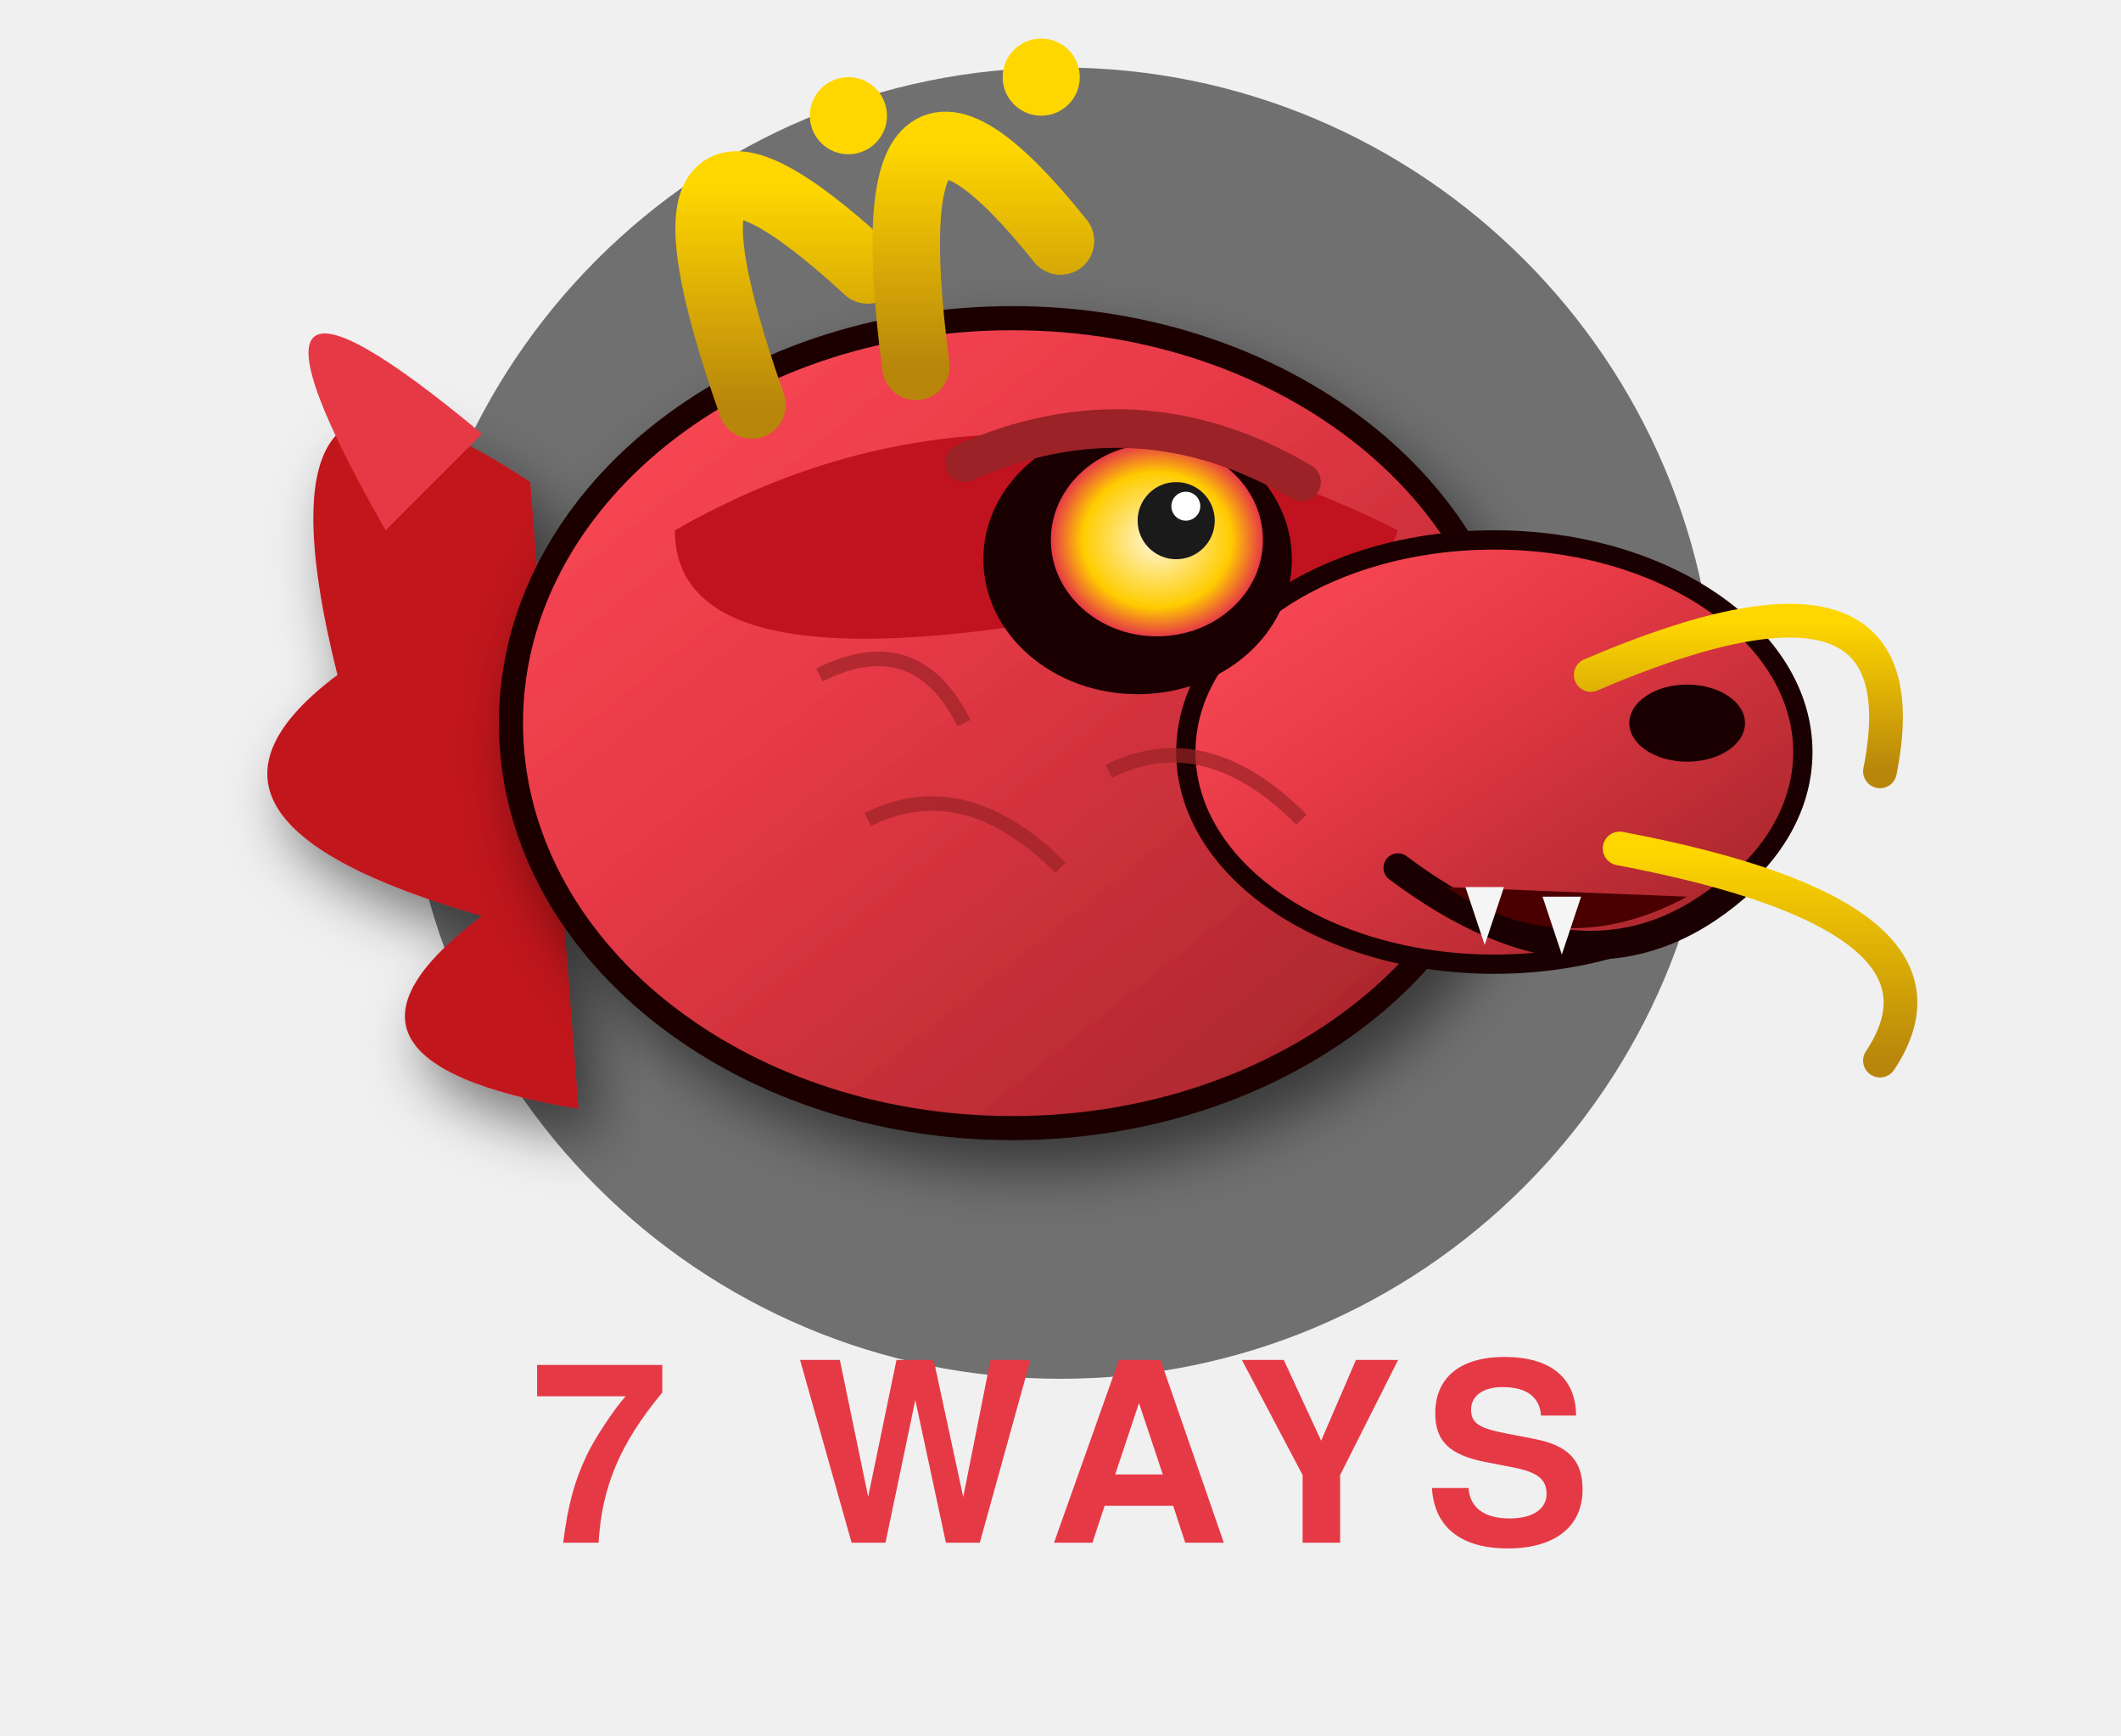
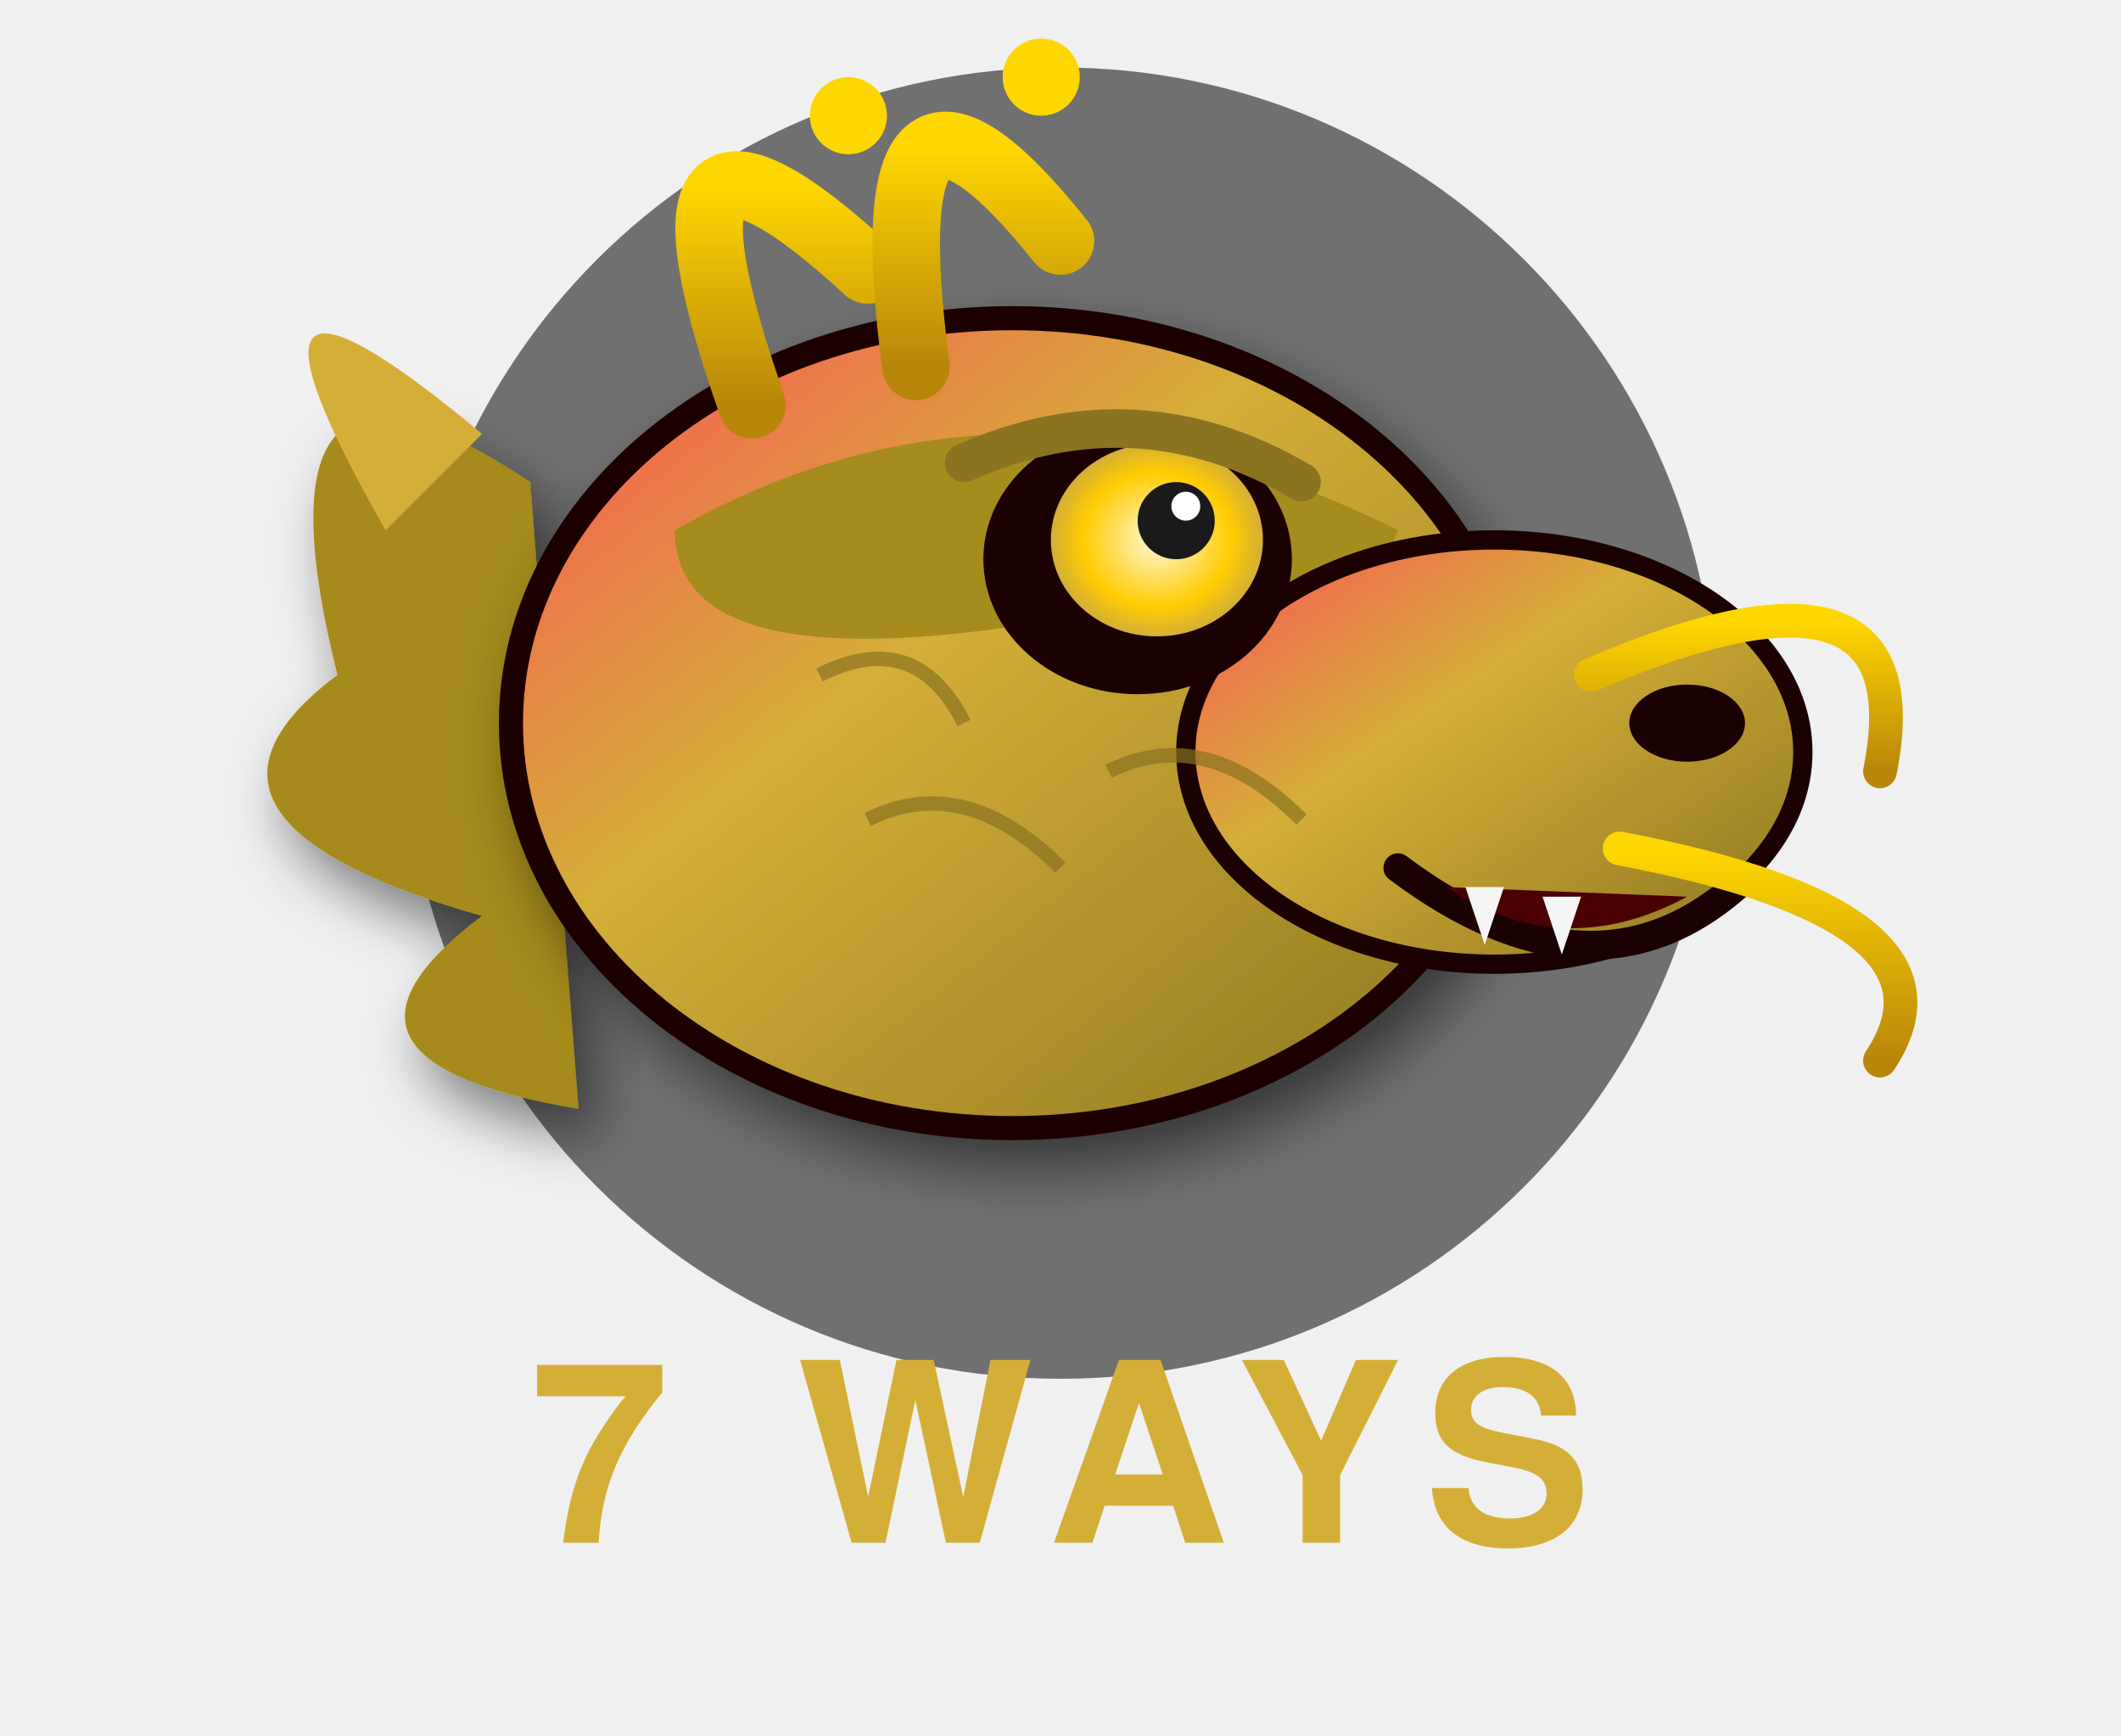
<svg xmlns="http://www.w3.org/2000/svg" viewBox="0 0 220 180" width="220" height="180">
  <defs>
    <linearGradient id="scaleGrad" x1="0%" y1="0%" x2="100%" y2="100%">
      <stop offset="0%" style="stop-color:#ff4d5a" />
-       <stop offset="40%" style="stop-color:#e63946" />
-       <stop offset="100%" style="stop-color:#9b2226" />
+       <stop offset="40%" style="stop-color:#d4af37" />
+       <stop offset="100%" style="stop-color:#8a7420" />
    </linearGradient>
    <linearGradient id="goldGrad" x1="0%" y1="0%" x2="0%" y2="100%">
      <stop offset="0%" style="stop-color:#ffd700" />
      <stop offset="100%" style="stop-color:#b8860b" />
    </linearGradient>
    <radialGradient id="eyeGlow" cx="50%" cy="50%" r="50%">
      <stop offset="0%" style="stop-color:#fff8dc" />
      <stop offset="70%" style="stop-color:#ffcc00" />
-       <stop offset="100%" style="stop-color:#e63946" />
+       <stop offset="100%" style="stop-color:#d4af37" />
    </radialGradient>
    <filter id="shadow" x="-20%" y="-20%" width="140%" height="140%">
      <feDropShadow dx="2" dy="3" stdDeviation="3" flood-color="#000" flood-opacity="0.5" />
    </filter>
  </defs>
  <circle cx="110" cy="75" r="68" fill="#1a1a1a" opacity="0.6" />
-   <path d="M55 50 Q25 30 35 70 Q15 85 50 95 Q30 110 60 115" fill="#c1121f" filter="url(#shadow)" />
-   <path d="M50 45 Q20 20 40 55" fill="#e63946" />
+   <path d="M55 50 Q25 30 35 70 Q15 85 50 95 Q30 110 60 115" fill="#a68b1d" filter="url(#shadow)" />
+   <path d="M50 45 Q20 20 40 55" fill="#d4af37" />
  <ellipse cx="105" cy="75" rx="52" ry="42" fill="url(#scaleGrad)" stroke="#1a0000" stroke-width="2.5" filter="url(#shadow)" />
-   <path d="M70 55 Q105 35 145 55 Q140 70 105 65 Q70 70 70 55" fill="#c1121f" />
+   <path d="M70 55 Q105 35 145 55 Q140 70 105 65 Q70 70 70 55" fill="#a68b1d" />
  <ellipse cx="155" cy="78" rx="32" ry="22" fill="url(#scaleGrad)" stroke="#1a0000" stroke-width="2" />
  <ellipse cx="175" cy="75" rx="6" ry="4" fill="#1a0000" />
  <path d="M145 90 Q165 105 180 92" fill="none" stroke="#1a0000" stroke-width="3" stroke-linecap="round" />
  <path d="M150 92 Q162 100 175 93" fill="#4a0000" />
  <path d="M152 92 L154 98 L156 92" fill="#f5f5f5" />
  <path d="M160 93 L162 99 L164 93" fill="#f5f5f5" />
  <ellipse cx="118" cy="58" rx="16" ry="14" fill="#1a0000" />
  <ellipse cx="120" cy="56" rx="11" ry="10" fill="url(#eyeGlow)" />
  <circle cx="122" cy="54" r="4" fill="#1a1a1a" />
  <circle cx="123" cy="52.5" r="1.5" fill="#fff" />
-   <path d="M100 48 Q118 40 135 50" fill="none" stroke="#9b2226" stroke-width="4" stroke-linecap="round" />
+   <path d="M100 48 Q118 40 135 50" fill="none" stroke="#8a7420" stroke-width="4" stroke-linecap="round" />
  <path d="M78 42 Q65 5 90 28" fill="none" stroke="url(#goldGrad)" stroke-width="7" stroke-linecap="round" />
  <path d="M95 38 Q90 0 110 25" fill="none" stroke="url(#goldGrad)" stroke-width="7" stroke-linecap="round" />
  <circle cx="88" cy="12" r="4" fill="#ffd700" />
  <circle cx="108" cy="8" r="4" fill="#ffd700" />
  <path d="M165 70 Q200 55 195 80" fill="none" stroke="url(#goldGrad)" stroke-width="3.5" stroke-linecap="round" />
  <path d="M168 88 Q205 95 195 110" fill="none" stroke="url(#goldGrad)" stroke-width="3.5" stroke-linecap="round" />
-   <path d="M85 70 Q95 65 100 75" fill="none" stroke="#9b2226" stroke-width="1.5" opacity="0.7" />
-   <path d="M90 85 Q100 80 110 90" fill="none" stroke="#9b2226" stroke-width="1.5" opacity="0.7" />
-   <path d="M115 80 Q125 75 135 85" fill="none" stroke="#9b2226" stroke-width="1.5" opacity="0.7" />
-   <text x="110" y="160" font-family="Arial Black, Helvetica, sans-serif" font-size="26" font-weight="900" fill="#e63946" text-anchor="middle" letter-spacing="3">7 WAYS</text>
+   <path d="M85 70 Q95 65 100 75" fill="none" stroke="#8a7420" stroke-width="1.5" opacity="0.7" />
+   <path d="M90 85 Q100 80 110 90" fill="none" stroke="#8a7420" stroke-width="1.5" opacity="0.7" />
+   <path d="M115 80 Q125 75 135 85" fill="none" stroke="#8a7420" stroke-width="1.5" opacity="0.7" />
+   <text x="110" y="160" font-family="Arial Black, Helvetica, sans-serif" font-size="26" font-weight="900" fill="#d4af37" text-anchor="middle" letter-spacing="3">7 WAYS</text>
</svg>
